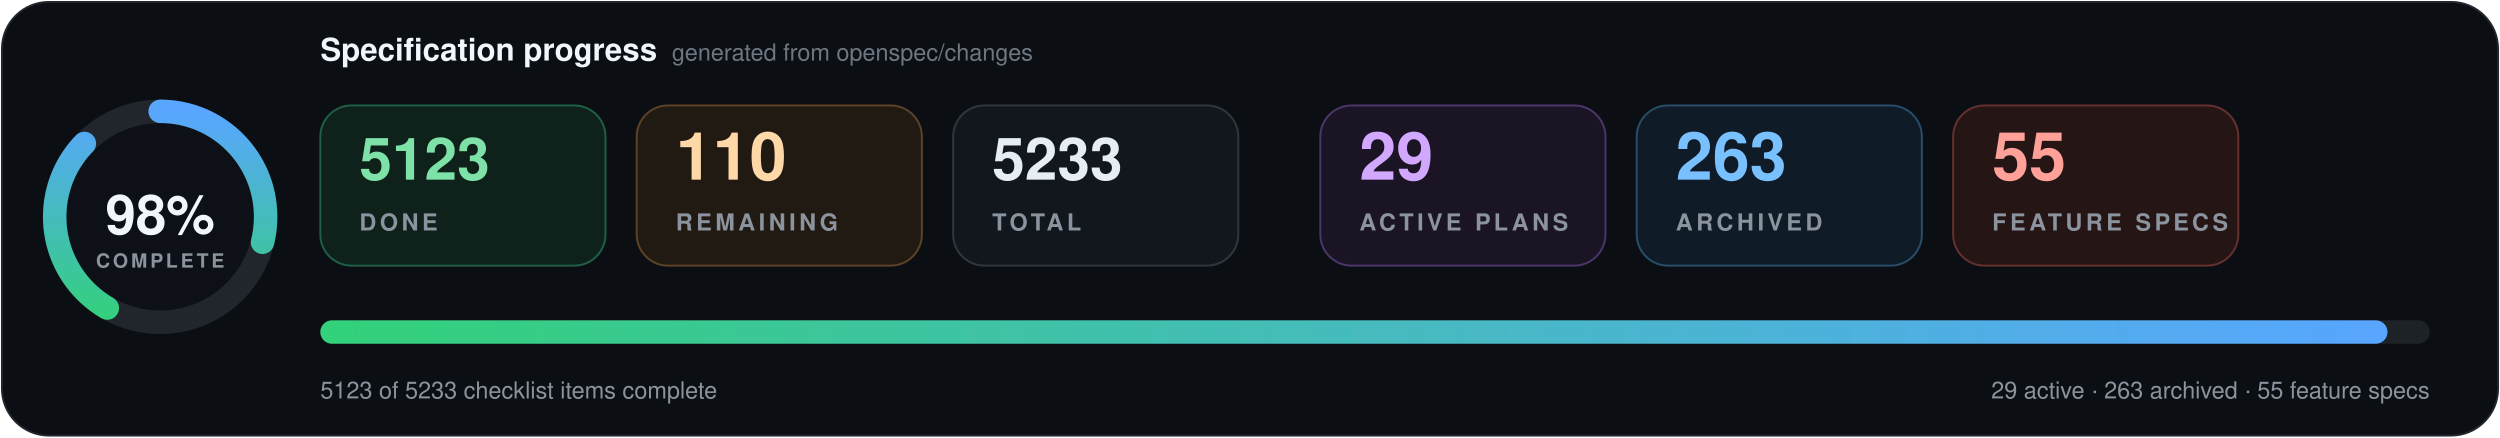
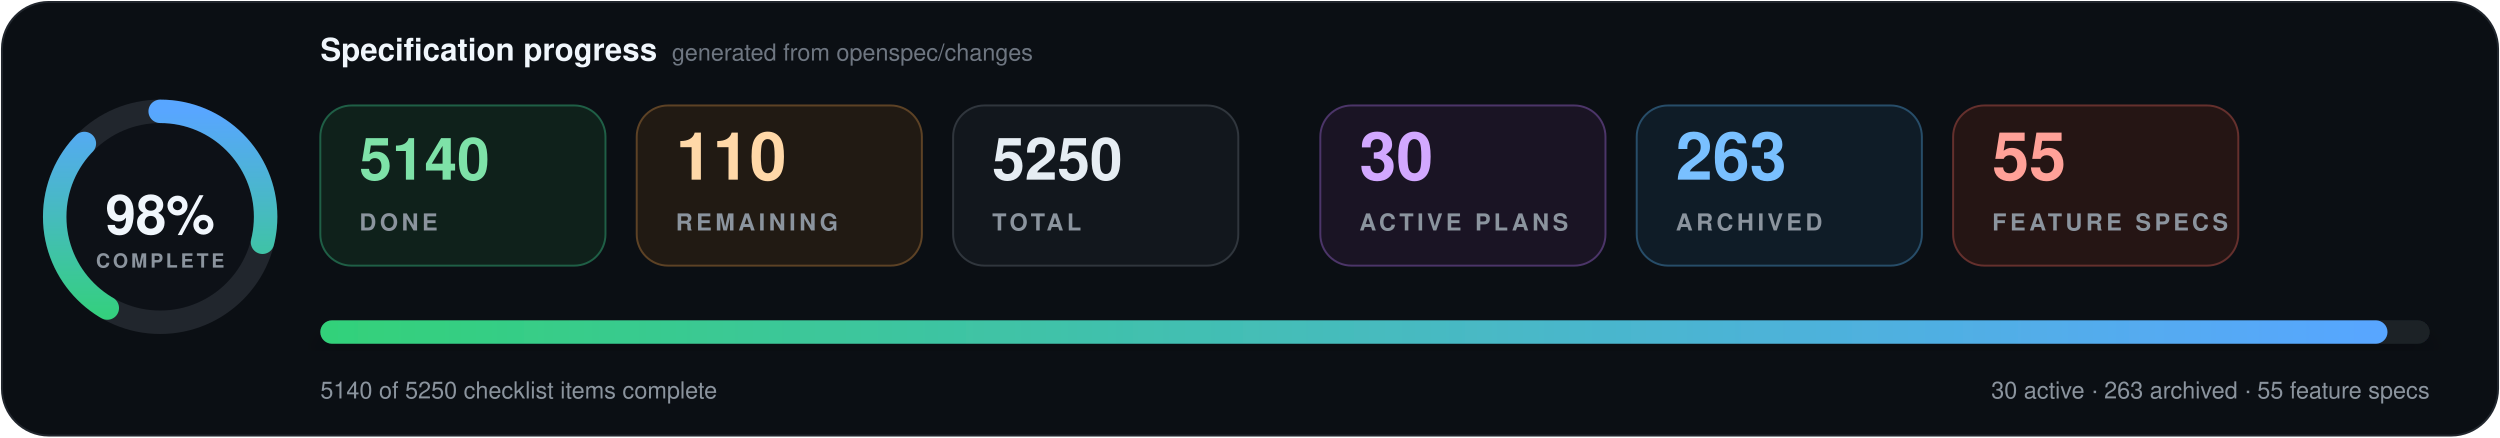
- <svg xmlns="http://www.w3.org/2000/svg" data-cache-version="1793991616" width="1280" height="224" viewBox="0 0 1280 224" role="img" aria-labelledby="title description" font-family="system-ui, -apple-system, BlinkMacSystemFont, 'Segoe UI', Helvetica, Arial, sans-serif" font-variant-numeric="tabular-nums">
+ <svg xmlns="http://www.w3.org/2000/svg" data-cache-version="1793993239" width="1280" height="224" viewBox="0 0 1280 224" role="img" aria-labelledby="title description" font-family="system-ui, -apple-system, BlinkMacSystemFont, 'Segoe UI', Helvetica, Arial, sans-serif" font-variant-numeric="tabular-nums">
  <defs>
    <linearGradient id="progress" x1="0" x2="1">
      <stop offset="0" stop-color="#33d17a" />
      <stop offset="1" stop-color="#58a6ff" />
    </linearGradient>
    <filter id="shadow" x="-10%" y="-20%" width="120%" height="150%">
      <feDropShadow dx="0" dy="7" stdDeviation="9" flood-color="#000" flood-opacity=".28" />
    </filter>
  </defs>
  <rect x="1" y="1" width="1278" height="222" rx="24" fill="#0b0f14" stroke="#21262d" />
  <g transform="translate(82 111)">
    <circle r="54" fill="#0d1117" stroke="#21262d" stroke-width="12" />
    <circle r="54" fill="none" stroke="url(#progress)" stroke-width="12" stroke-linecap="round" pathLength="100" stroke-dasharray="98 100" transform="rotate(-90)" />
    <text y="-1" text-anchor="middle" dominant-baseline="middle" fill="#f0f6fc" font-size="28" font-weight="800">98%</text>
    <text y="26" text-anchor="middle" fill="#8b949e" font-size="10" font-weight="700" letter-spacing="1.5">COMPLETE</text>
  </g>
  <text x="164" y="31" fill="#f0f6fc" font-size="16" font-weight="750">Specification progress</text>
  <text x="344" y="31" fill="#6e7681" font-size="12">generated from openspec/changes</text>
  <g transform="translate(164 54)">
    <rect width="146" height="82" rx="16" fill="#0f211b" stroke="#1f5f46" />
-     <text x="20" y="38" fill="#7ee2a8" font-size="30" font-weight="750">5123</text>
+     <text x="20" y="38" fill="#7ee2a8" font-size="30" font-weight="750">5140</text>
    <text x="20" y="64" fill="#8b949e" font-size="12" font-weight="700" letter-spacing="1.8">DONE</text>
  </g>
  <g transform="translate(326 54)">
    <rect width="146" height="82" rx="16" fill="#211a13" stroke="#5d4225" />
    <text x="20" y="38" fill="#ffd8a8" font-size="34" font-weight="750">110</text>
    <text x="20" y="64" fill="#8b949e" font-size="12" font-weight="700" letter-spacing="1.8">REMAINING</text>
  </g>
  <g transform="translate(488 54)">
    <rect width="146" height="82" rx="16" fill="#12171d" stroke="#30363d" />
-     <text x="20" y="38" fill="#e6edf3" font-size="30" font-weight="750">5233</text>
+     <text x="20" y="38" fill="#e6edf3" font-size="30" font-weight="750">5250</text>
    <text x="20" y="64" fill="#8b949e" font-size="12" font-weight="700" letter-spacing="1.8">TOTAL</text>
  </g>
  <g transform="translate(676 54)">
    <rect width="146" height="82" rx="16" fill="#1a1424" stroke="#4c3569" />
-     <text x="20" y="38" fill="#d2a8ff" font-size="34" font-weight="750">29</text>
+     <text x="20" y="38" fill="#d2a8ff" font-size="34" font-weight="750">30</text>
    <text x="20" y="64" fill="#8b949e" font-size="12" font-weight="700" letter-spacing="1.8">ACTIVE PLANS</text>
  </g>
  <g transform="translate(838 54)">
    <rect width="146" height="82" rx="16" fill="#0f1c27" stroke="#274d69" />
    <text x="20" y="38" fill="#79c0ff" font-size="34" font-weight="750">263</text>
    <text x="20" y="64" fill="#8b949e" font-size="12" font-weight="700" letter-spacing="1.8">ARCHIVED</text>
  </g>
  <g transform="translate(1000 54)">
    <rect width="146" height="82" rx="16" fill="#251514" stroke="#65302d" />
    <text x="20" y="38" fill="#ffa198" font-size="34" font-weight="750">55</text>
    <text x="20" y="64" fill="#8b949e" font-size="12" font-weight="700" letter-spacing="1.8">FEATURE SPECS</text>
  </g>
  <g filter="url(#shadow)">
    <rect x="164" y="164" width="1080" height="12" rx="6" fill="#1b2128" />
    <rect x="164" y="164" width="1058.4" height="12" rx="6" fill="url(#progress)" />
  </g>
-   <text x="164" y="204" fill="#8b949e" font-size="12">5123 of 5233 checklist items complete</text>
-   <text x="1244" y="204" text-anchor="end" fill="#8b949e" font-size="12">29 active · 263 archived · 55 feature specs</text>
+   <text x="164" y="204" fill="#8b949e" font-size="12">5140 of 5250 checklist items complete</text>
+   <text x="1244" y="204" text-anchor="end" fill="#8b949e" font-size="12">30 active · 263 archived · 55 feature specs</text>
</svg>
